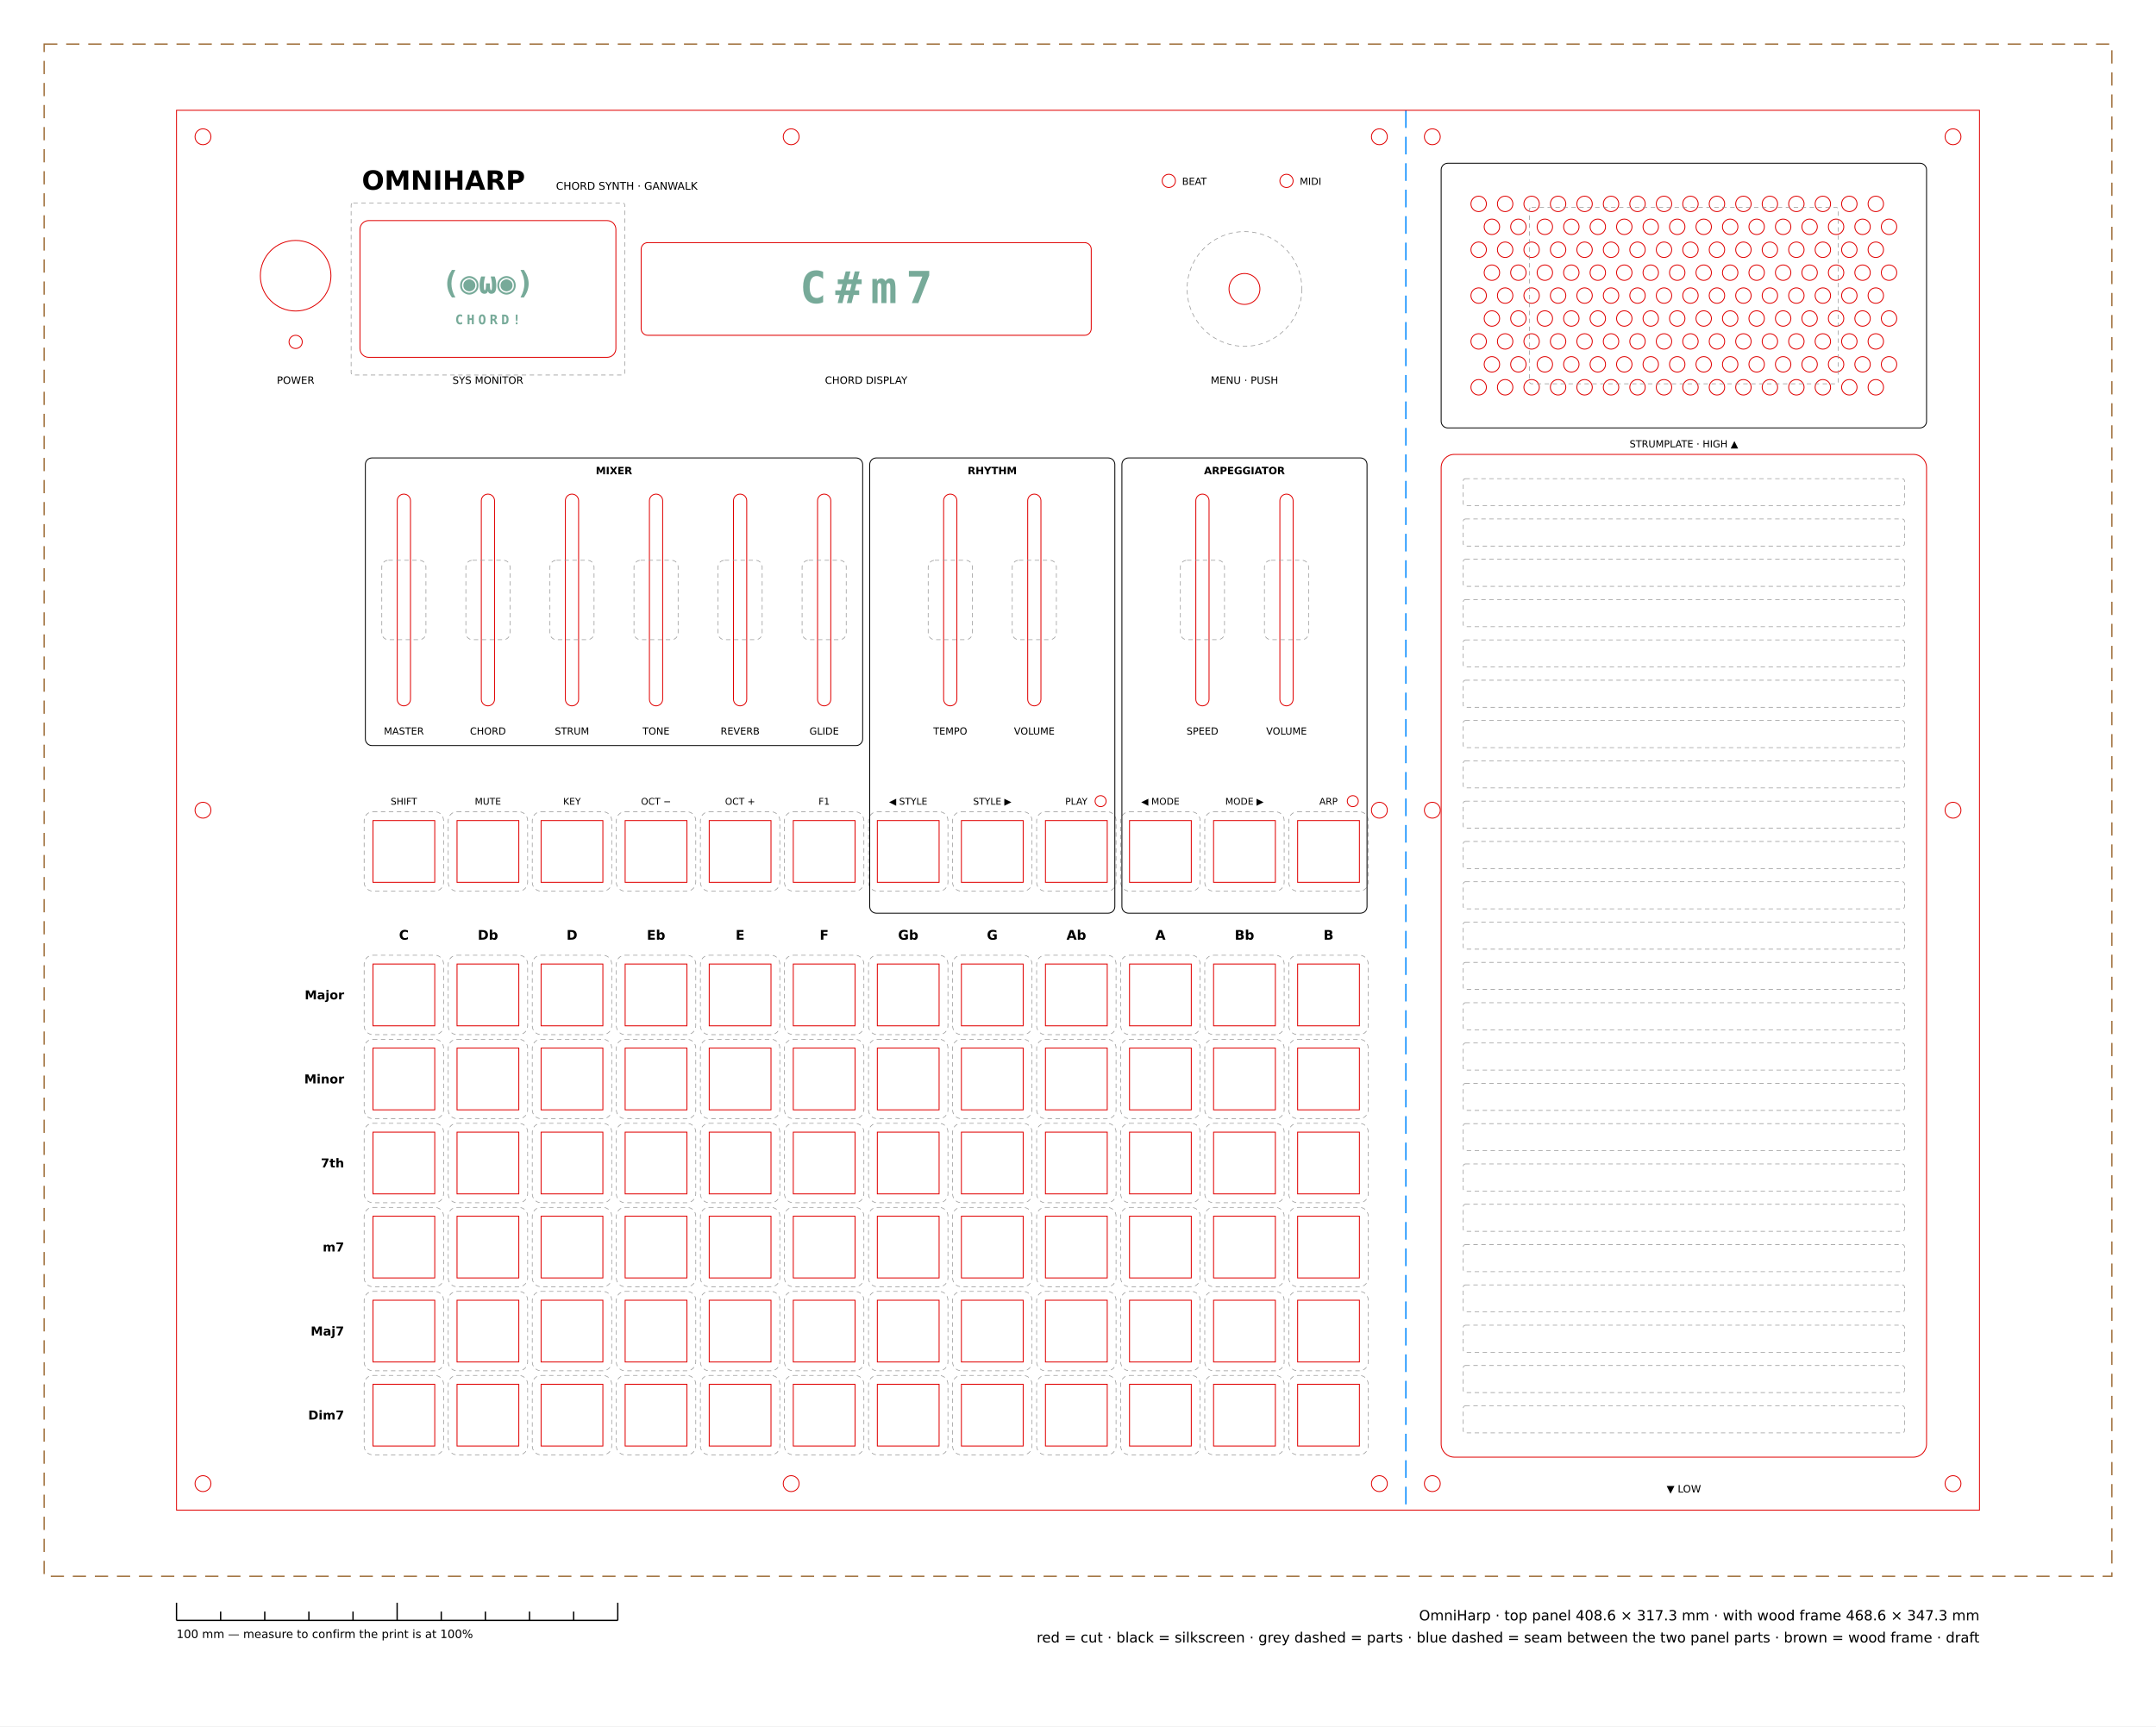
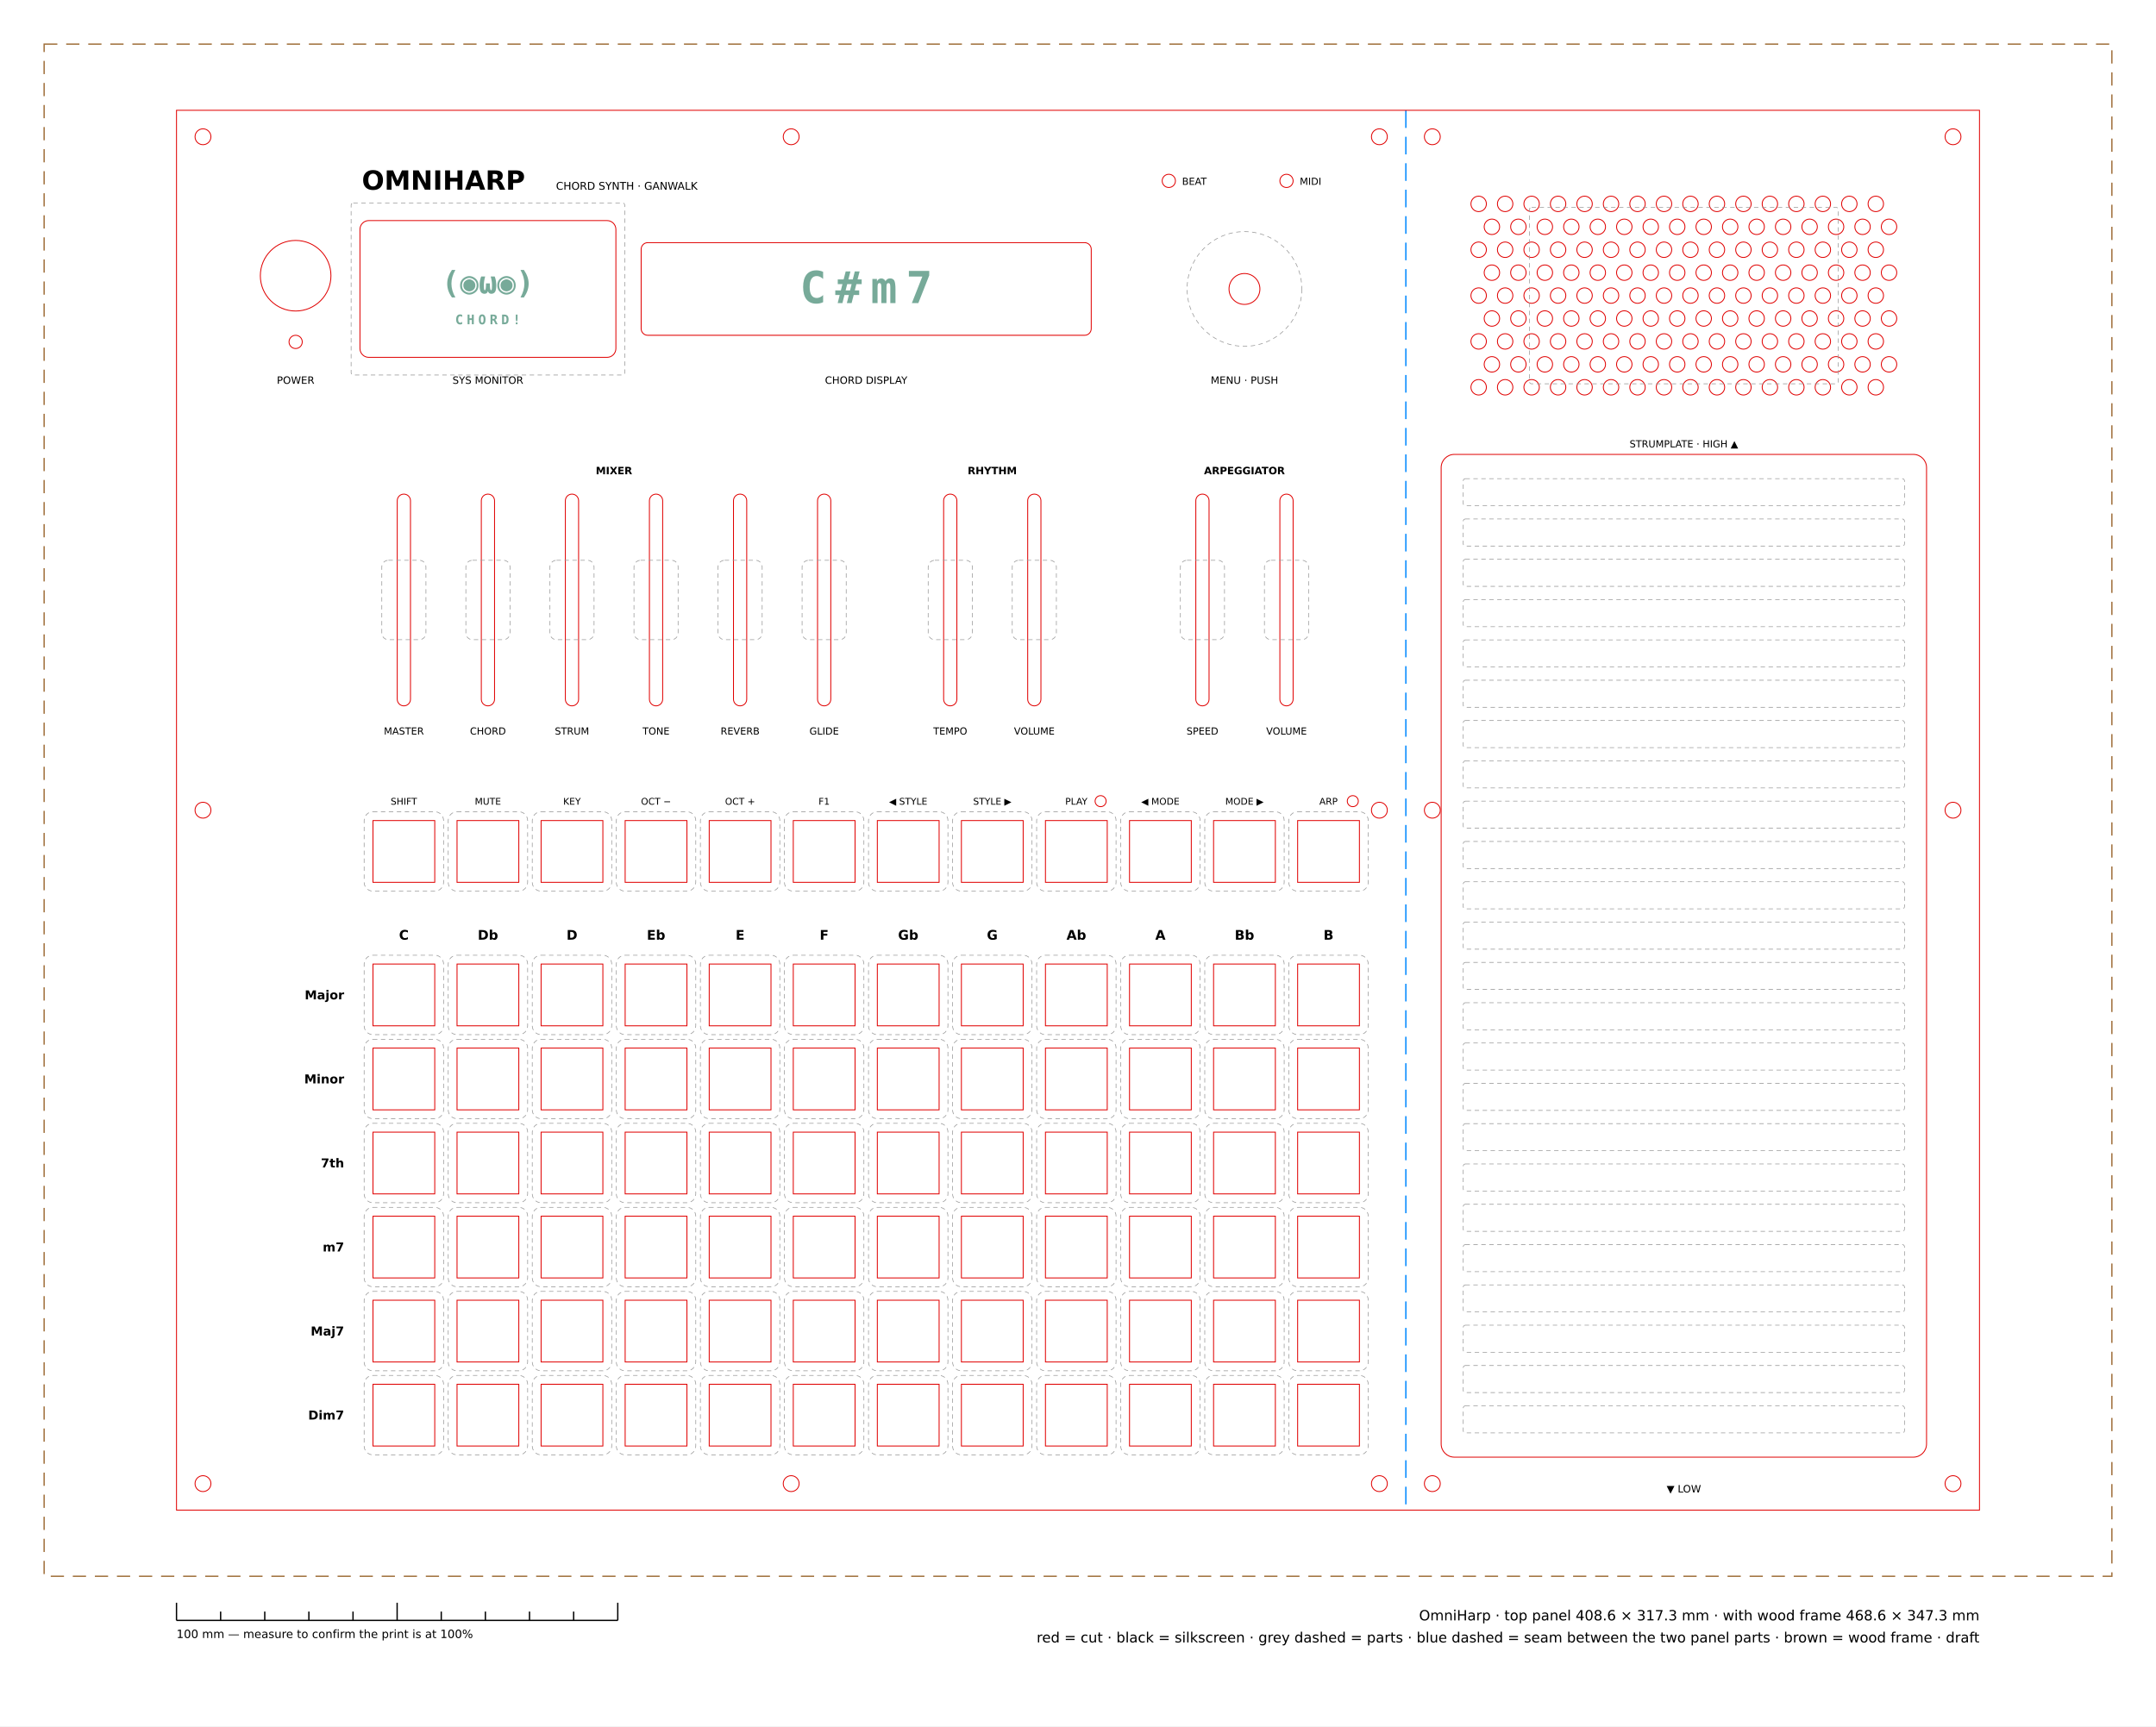
<svg xmlns="http://www.w3.org/2000/svg" width="488.6mm" height="391.3mm" viewBox="0 0 488.6 391.3">
  <style>
  text { font-family: 'DejaVu Sans', Arial, sans-serif; }
  .silk { text-anchor: middle; }
  .robot, .seg { text-anchor: middle; font-family: 'DejaVu Sans Mono', 'Courier New', monospace; font-weight: bold; }
  .robot { font-size: 7px; } .robot.small { font-size: 3px; letter-spacing: .8px; } .seg { font-size: 10px; letter-spacing: 2px; }
  .title { font-size: 3.2px; } .scale { font-size: 2.6px; }
  .scale-line { stroke-width: .3; }
  
    .sheet { fill: #fff; }
    .wood { fill: none; stroke: #a0703c; stroke-width: .3; stroke-dasharray: 3 2; }
    .panel { fill: none; }
    .cut { fill: none; stroke: #e00000; stroke-width: .2; }
    .silk { fill: #000; }
    .g-key, .g-fnkey, .g-knob, .g-strip, .g-part { fill: none; stroke: #999; stroke-width: .15; stroke-dasharray: 1 .8; }
    .g-seam { stroke: #08f; stroke-width: .3; stroke-dasharray: 4 2; }
-     .silkline { fill: none; stroke: #000; stroke-width: .2; }
    .robot, .seg { fill: #7a9; }
    .title, .scale { fill: #000; }
    .scale-line { stroke: #000; }
</style>
  <rect class="sheet" x="0" y="0" width="488.6" height="391.3" />
  <rect class="wood" x="10" y="10" width="468.6" height="347.3" rx="0" />
  <g transform="translate(40 25)">
    <rect class="panel" x="0" y="0" width="408.6" height="317.3" />
    <g class="cut">
      <circle cx="6" cy="6" r="1.8" />
      <circle cx="6" cy="311.3" r="1.8" />
      <circle cx="272.6" cy="6" r="1.8" />
      <circle cx="272.6" cy="311.3" r="1.8" />
      <circle cx="139.3" cy="6" r="1.8" />
      <circle cx="139.3" cy="311.3" r="1.8" />
      <circle cx="6" cy="158.65" r="1.8" />
      <circle cx="272.6" cy="158.65" r="1.8" />
      <circle cx="284.6" cy="6" r="1.8" />
      <circle cx="284.6" cy="311.3" r="1.8" />
      <circle cx="402.6" cy="6" r="1.8" />
      <circle cx="402.6" cy="311.3" r="1.8" />
      <circle cx="284.6" cy="158.65" r="1.8" />
      <circle cx="402.6" cy="158.65" r="1.8" />
      <circle cx="224.88" cy="16" r="1.5" />
      <circle cx="251.55" cy="16" r="1.5" />
      <circle cx="27" cy="37.5" r="8" />
      <circle cx="27" cy="52.5" r="1.5" />
      <rect x="41.575" y="25" width="58" height="31" rx="2" />
      <rect x="105.3" y="30" width="102" height="21" rx="1.5" />
      <circle cx="242.025" cy="40.5" r="3.5" />
      <path d="M50.025,88.5 A1.5,1.5 0 0 1 53.025,88.5 L53.025,133.5 A1.5,1.5 0 0 1 50.025,133.5 Z" />
      <path d="M69.075,88.5 A1.5,1.5 0 0 1 72.075,88.5 L72.075,133.5 A1.5,1.5 0 0 1 69.075,133.5 Z" />
      <path d="M88.125,88.5 A1.5,1.5 0 0 1 91.125,88.5 L91.125,133.5 A1.5,1.5 0 0 1 88.125,133.5 Z" />
      <path d="M107.175,88.5 A1.5,1.5 0 0 1 110.175,88.5 L110.175,133.5 A1.5,1.5 0 0 1 107.175,133.5 Z" />
      <path d="M126.225,88.5 A1.5,1.5 0 0 1 129.225,88.5 L129.225,133.5 A1.5,1.5 0 0 1 126.225,133.5 Z" />
      <path d="M145.275,88.5 A1.5,1.5 0 0 1 148.275,88.5 L148.275,133.5 A1.5,1.5 0 0 1 145.275,133.5 Z" />
      <rect x="44.525" y="161" width="14" height="14" rx="0" />
      <rect x="63.575" y="161" width="14" height="14" rx="0" />
      <rect x="82.625" y="161" width="14" height="14" rx="0" />
      <rect x="101.675" y="161" width="14" height="14" rx="0" />
      <rect x="120.725" y="161" width="14" height="14" rx="0" />
      <rect x="139.775" y="161" width="14" height="14" rx="0" />
      <path d="M173.85,88.5 A1.5,1.5 0 0 1 176.85,88.5 L176.85,133.5 A1.5,1.5 0 0 1 173.85,133.5 Z" />
      <path d="M192.9,88.5 A1.5,1.5 0 0 1 195.9,88.5 L195.9,133.5 A1.5,1.5 0 0 1 192.9,133.5 Z" />
      <rect x="158.825" y="161" width="14" height="14" rx="0" />
      <rect x="177.875" y="161" width="14" height="14" rx="0" />
      <rect x="196.925" y="161" width="14" height="14" rx="0" />
      <path d="M231,88.5 A1.5,1.5 0 0 1 234,88.5 L234,133.5 A1.5,1.5 0 0 1 231,133.5 Z" />
      <path d="M250.05,88.5 A1.5,1.5 0 0 1 253.05,88.5 L253.05,133.5 A1.5,1.5 0 0 1 250.05,133.5 Z" />
      <rect x="215.975" y="161" width="14" height="14" rx="0" />
      <rect x="235.025" y="161" width="14" height="14" rx="0" />
      <rect x="254.075" y="161" width="14" height="14" rx="0" />
      <circle cx="209.425" cy="156.6" r="1.25" />
      <circle cx="266.575" cy="156.6" r="1.25" />
      <rect x="44.525" y="193.525" width="14" height="14" rx="0" />
      <rect x="63.575" y="193.525" width="14" height="14" rx="0" />
      <rect x="82.625" y="193.525" width="14" height="14" rx="0" />
      <rect x="101.675" y="193.525" width="14" height="14" rx="0" />
      <rect x="120.725" y="193.525" width="14" height="14" rx="0" />
      <rect x="139.775" y="193.525" width="14" height="14" rx="0" />
      <rect x="158.825" y="193.525" width="14" height="14" rx="0" />
      <rect x="177.875" y="193.525" width="14" height="14" rx="0" />
      <rect x="196.925" y="193.525" width="14" height="14" rx="0" />
      <rect x="215.975" y="193.525" width="14" height="14" rx="0" />
      <rect x="235.025" y="193.525" width="14" height="14" rx="0" />
      <rect x="254.075" y="193.525" width="14" height="14" rx="0" />
      <rect x="44.525" y="212.575" width="14" height="14" rx="0" />
      <rect x="63.575" y="212.575" width="14" height="14" rx="0" />
      <rect x="82.625" y="212.575" width="14" height="14" rx="0" />
      <rect x="101.675" y="212.575" width="14" height="14" rx="0" />
      <rect x="120.725" y="212.575" width="14" height="14" rx="0" />
      <rect x="139.775" y="212.575" width="14" height="14" rx="0" />
      <rect x="158.825" y="212.575" width="14" height="14" rx="0" />
      <rect x="177.875" y="212.575" width="14" height="14" rx="0" />
      <rect x="196.925" y="212.575" width="14" height="14" rx="0" />
      <rect x="215.975" y="212.575" width="14" height="14" rx="0" />
      <rect x="235.025" y="212.575" width="14" height="14" rx="0" />
      <rect x="254.075" y="212.575" width="14" height="14" rx="0" />
      <rect x="44.525" y="231.625" width="14" height="14" rx="0" />
      <rect x="63.575" y="231.625" width="14" height="14" rx="0" />
      <rect x="82.625" y="231.625" width="14" height="14" rx="0" />
      <rect x="101.675" y="231.625" width="14" height="14" rx="0" />
      <rect x="120.725" y="231.625" width="14" height="14" rx="0" />
      <rect x="139.775" y="231.625" width="14" height="14" rx="0" />
      <rect x="158.825" y="231.625" width="14" height="14" rx="0" />
      <rect x="177.875" y="231.625" width="14" height="14" rx="0" />
      <rect x="196.925" y="231.625" width="14" height="14" rx="0" />
      <rect x="215.975" y="231.625" width="14" height="14" rx="0" />
      <rect x="235.025" y="231.625" width="14" height="14" rx="0" />
      <rect x="254.075" y="231.625" width="14" height="14" rx="0" />
      <rect x="44.525" y="250.675" width="14" height="14" rx="0" />
      <rect x="63.575" y="250.675" width="14" height="14" rx="0" />
      <rect x="82.625" y="250.675" width="14" height="14" rx="0" />
      <rect x="101.675" y="250.675" width="14" height="14" rx="0" />
      <rect x="120.725" y="250.675" width="14" height="14" rx="0" />
      <rect x="139.775" y="250.675" width="14" height="14" rx="0" />
      <rect x="158.825" y="250.675" width="14" height="14" rx="0" />
      <rect x="177.875" y="250.675" width="14" height="14" rx="0" />
      <rect x="196.925" y="250.675" width="14" height="14" rx="0" />
      <rect x="215.975" y="250.675" width="14" height="14" rx="0" />
      <rect x="235.025" y="250.675" width="14" height="14" rx="0" />
      <rect x="254.075" y="250.675" width="14" height="14" rx="0" />
      <rect x="44.525" y="269.725" width="14" height="14" rx="0" />
      <rect x="63.575" y="269.725" width="14" height="14" rx="0" />
      <rect x="82.625" y="269.725" width="14" height="14" rx="0" />
      <rect x="101.675" y="269.725" width="14" height="14" rx="0" />
      <rect x="120.725" y="269.725" width="14" height="14" rx="0" />
      <rect x="139.775" y="269.725" width="14" height="14" rx="0" />
      <rect x="158.825" y="269.725" width="14" height="14" rx="0" />
      <rect x="177.875" y="269.725" width="14" height="14" rx="0" />
      <rect x="196.925" y="269.725" width="14" height="14" rx="0" />
      <rect x="215.975" y="269.725" width="14" height="14" rx="0" />
      <rect x="235.025" y="269.725" width="14" height="14" rx="0" />
      <rect x="254.075" y="269.725" width="14" height="14" rx="0" />
      <rect x="44.525" y="288.775" width="14" height="14" rx="0" />
      <rect x="63.575" y="288.775" width="14" height="14" rx="0" />
      <rect x="82.625" y="288.775" width="14" height="14" rx="0" />
      <rect x="101.675" y="288.775" width="14" height="14" rx="0" />
      <rect x="120.725" y="288.775" width="14" height="14" rx="0" />
      <rect x="139.775" y="288.775" width="14" height="14" rx="0" />
      <rect x="158.825" y="288.775" width="14" height="14" rx="0" />
      <rect x="177.875" y="288.775" width="14" height="14" rx="0" />
      <rect x="196.925" y="288.775" width="14" height="14" rx="0" />
      <rect x="215.975" y="288.775" width="14" height="14" rx="0" />
      <rect x="235.025" y="288.775" width="14" height="14" rx="0" />
      <rect x="254.075" y="288.775" width="14" height="14" rx="0" />
      <circle cx="295.1" cy="21.215" r="1.75" />
      <circle cx="301.1" cy="21.215" r="1.75" />
      <circle cx="307.1" cy="21.215" r="1.75" />
      <circle cx="313.1" cy="21.215" r="1.75" />
      <circle cx="319.1" cy="21.215" r="1.75" />
      <circle cx="325.1" cy="21.215" r="1.75" />
      <circle cx="331.1" cy="21.215" r="1.75" />
      <circle cx="337.1" cy="21.215" r="1.75" />
      <circle cx="343.1" cy="21.215" r="1.75" />
      <circle cx="349.1" cy="21.215" r="1.75" />
      <circle cx="355.1" cy="21.215" r="1.75" />
      <circle cx="361.1" cy="21.215" r="1.75" />
      <circle cx="367.1" cy="21.215" r="1.75" />
      <circle cx="373.1" cy="21.215" r="1.75" />
      <circle cx="379.1" cy="21.215" r="1.75" />
      <circle cx="385.1" cy="21.215" r="1.75" />
      <circle cx="298.1" cy="26.412" r="1.75" />
      <circle cx="304.1" cy="26.412" r="1.75" />
      <circle cx="310.1" cy="26.412" r="1.75" />
      <circle cx="316.1" cy="26.412" r="1.75" />
      <circle cx="322.1" cy="26.412" r="1.75" />
      <circle cx="328.1" cy="26.412" r="1.75" />
      <circle cx="334.1" cy="26.412" r="1.75" />
      <circle cx="340.1" cy="26.412" r="1.75" />
      <circle cx="346.1" cy="26.412" r="1.75" />
      <circle cx="352.1" cy="26.412" r="1.75" />
      <circle cx="358.1" cy="26.412" r="1.75" />
      <circle cx="364.1" cy="26.412" r="1.75" />
      <circle cx="370.1" cy="26.412" r="1.75" />
      <circle cx="376.1" cy="26.412" r="1.75" />
      <circle cx="382.1" cy="26.412" r="1.75" />
      <circle cx="388.1" cy="26.412" r="1.75" />
      <circle cx="295.1" cy="31.608" r="1.75" />
      <circle cx="301.1" cy="31.608" r="1.75" />
      <circle cx="307.1" cy="31.608" r="1.75" />
      <circle cx="313.1" cy="31.608" r="1.75" />
      <circle cx="319.1" cy="31.608" r="1.75" />
      <circle cx="325.1" cy="31.608" r="1.75" />
      <circle cx="331.1" cy="31.608" r="1.75" />
      <circle cx="337.1" cy="31.608" r="1.75" />
      <circle cx="343.1" cy="31.608" r="1.75" />
      <circle cx="349.1" cy="31.608" r="1.75" />
      <circle cx="355.1" cy="31.608" r="1.75" />
      <circle cx="361.1" cy="31.608" r="1.75" />
      <circle cx="367.1" cy="31.608" r="1.75" />
      <circle cx="373.1" cy="31.608" r="1.75" />
      <circle cx="379.1" cy="31.608" r="1.75" />
      <circle cx="385.1" cy="31.608" r="1.75" />
      <circle cx="298.1" cy="36.804" r="1.75" />
      <circle cx="304.1" cy="36.804" r="1.75" />
      <circle cx="310.1" cy="36.804" r="1.75" />
      <circle cx="316.1" cy="36.804" r="1.75" />
      <circle cx="322.1" cy="36.804" r="1.75" />
      <circle cx="328.1" cy="36.804" r="1.75" />
      <circle cx="334.1" cy="36.804" r="1.75" />
      <circle cx="340.1" cy="36.804" r="1.75" />
      <circle cx="346.1" cy="36.804" r="1.75" />
      <circle cx="352.1" cy="36.804" r="1.75" />
      <circle cx="358.1" cy="36.804" r="1.75" />
      <circle cx="364.1" cy="36.804" r="1.75" />
      <circle cx="370.1" cy="36.804" r="1.75" />
      <circle cx="376.1" cy="36.804" r="1.75" />
      <circle cx="382.1" cy="36.804" r="1.75" />
      <circle cx="388.1" cy="36.804" r="1.75" />
      <circle cx="295.1" cy="42" r="1.75" />
      <circle cx="301.1" cy="42" r="1.75" />
      <circle cx="307.1" cy="42" r="1.75" />
      <circle cx="313.1" cy="42" r="1.75" />
      <circle cx="319.1" cy="42" r="1.75" />
      <circle cx="325.1" cy="42" r="1.75" />
      <circle cx="331.1" cy="42" r="1.75" />
      <circle cx="337.1" cy="42" r="1.75" />
      <circle cx="343.1" cy="42" r="1.75" />
      <circle cx="349.1" cy="42" r="1.75" />
      <circle cx="355.1" cy="42" r="1.75" />
      <circle cx="361.1" cy="42" r="1.75" />
      <circle cx="367.1" cy="42" r="1.75" />
      <circle cx="373.1" cy="42" r="1.75" />
      <circle cx="379.1" cy="42" r="1.75" />
      <circle cx="385.1" cy="42" r="1.75" />
      <circle cx="298.1" cy="47.196" r="1.75" />
      <circle cx="304.1" cy="47.196" r="1.75" />
      <circle cx="310.1" cy="47.196" r="1.75" />
      <circle cx="316.1" cy="47.196" r="1.75" />
      <circle cx="322.1" cy="47.196" r="1.75" />
      <circle cx="328.1" cy="47.196" r="1.75" />
      <circle cx="334.1" cy="47.196" r="1.75" />
      <circle cx="340.1" cy="47.196" r="1.75" />
      <circle cx="346.1" cy="47.196" r="1.75" />
      <circle cx="352.1" cy="47.196" r="1.75" />
      <circle cx="358.1" cy="47.196" r="1.75" />
      <circle cx="364.1" cy="47.196" r="1.75" />
      <circle cx="370.1" cy="47.196" r="1.75" />
      <circle cx="376.1" cy="47.196" r="1.75" />
      <circle cx="382.1" cy="47.196" r="1.75" />
      <circle cx="388.1" cy="47.196" r="1.75" />
      <circle cx="295.1" cy="52.392" r="1.75" />
      <circle cx="301.1" cy="52.392" r="1.75" />
      <circle cx="307.1" cy="52.392" r="1.75" />
      <circle cx="313.1" cy="52.392" r="1.75" />
      <circle cx="319.1" cy="52.392" r="1.75" />
      <circle cx="325.1" cy="52.392" r="1.75" />
      <circle cx="331.1" cy="52.392" r="1.75" />
      <circle cx="337.1" cy="52.392" r="1.75" />
      <circle cx="343.1" cy="52.392" r="1.75" />
      <circle cx="349.1" cy="52.392" r="1.75" />
      <circle cx="355.1" cy="52.392" r="1.75" />
      <circle cx="361.1" cy="52.392" r="1.75" />
      <circle cx="367.1" cy="52.392" r="1.75" />
      <circle cx="373.1" cy="52.392" r="1.75" />
      <circle cx="379.1" cy="52.392" r="1.75" />
      <circle cx="385.1" cy="52.392" r="1.75" />
      <circle cx="298.1" cy="57.588" r="1.75" />
      <circle cx="304.1" cy="57.588" r="1.75" />
      <circle cx="310.1" cy="57.588" r="1.75" />
      <circle cx="316.1" cy="57.588" r="1.75" />
      <circle cx="322.1" cy="57.588" r="1.75" />
      <circle cx="328.1" cy="57.588" r="1.75" />
      <circle cx="334.1" cy="57.588" r="1.75" />
      <circle cx="340.1" cy="57.588" r="1.75" />
      <circle cx="346.1" cy="57.588" r="1.75" />
      <circle cx="352.1" cy="57.588" r="1.75" />
      <circle cx="358.1" cy="57.588" r="1.75" />
      <circle cx="364.1" cy="57.588" r="1.75" />
      <circle cx="370.1" cy="57.588" r="1.75" />
      <circle cx="376.1" cy="57.588" r="1.75" />
      <circle cx="382.1" cy="57.588" r="1.75" />
      <circle cx="388.1" cy="57.588" r="1.75" />
      <circle cx="295.1" cy="62.785" r="1.75" />
      <circle cx="301.1" cy="62.785" r="1.75" />
      <circle cx="307.1" cy="62.785" r="1.75" />
      <circle cx="313.1" cy="62.785" r="1.75" />
      <circle cx="319.1" cy="62.785" r="1.75" />
      <circle cx="325.1" cy="62.785" r="1.75" />
      <circle cx="331.1" cy="62.785" r="1.75" />
      <circle cx="337.1" cy="62.785" r="1.75" />
      <circle cx="343.1" cy="62.785" r="1.75" />
      <circle cx="349.1" cy="62.785" r="1.75" />
      <circle cx="355.1" cy="62.785" r="1.75" />
      <circle cx="361.1" cy="62.785" r="1.75" />
      <circle cx="367.1" cy="62.785" r="1.75" />
      <circle cx="373.1" cy="62.785" r="1.75" />
      <circle cx="379.1" cy="62.785" r="1.75" />
      <circle cx="385.1" cy="62.785" r="1.75" />
      <rect x="286.6" y="78" width="110" height="227.3" rx="3" />
    </g>
    <g class="guides">
      <line class="g-seam" x1="278.6" y1="0" x2="278.6" y2="317.3" />
      <rect class="g-part" x="39.575" y="21" width="62" height="39" rx="0.5" />
      <text class="robot" x="70.575" y="41.5">(◉ω◉)</text>
      <text class="robot small" x="70.575" y="48.5">CHORD!</text>
      <text class="seg" x="156.3" y="43.7">C#m7</text>
      <circle class="g-knob" cx="242.025" cy="40.5" r="13" />
      <rect class="g-knob" x="46.525" y="102" width="10" height="18" rx="1.5" />
      <rect class="g-knob" x="65.575" y="102" width="10" height="18" rx="1.5" />
      <rect class="g-knob" x="84.625" y="102" width="10" height="18" rx="1.5" />
      <rect class="g-knob" x="103.675" y="102" width="10" height="18" rx="1.5" />
      <rect class="g-knob" x="122.725" y="102" width="10" height="18" rx="1.5" />
      <rect class="g-knob" x="141.775" y="102" width="10" height="18" rx="1.5" />
      <rect class="g-fnkey" x="42.525" y="159" width="18" height="18" rx="2" />
      <rect class="g-fnkey" x="61.575" y="159" width="18" height="18" rx="2" />
      <rect class="g-fnkey" x="80.625" y="159" width="18" height="18" rx="2" />
      <rect class="g-fnkey" x="99.675" y="159" width="18" height="18" rx="2" />
      <rect class="g-fnkey" x="118.725" y="159" width="18" height="18" rx="2" />
      <rect class="g-fnkey" x="137.775" y="159" width="18" height="18" rx="2" />
      <rect class="g-knob" x="170.35" y="102" width="10" height="18" rx="1.5" />
      <rect class="g-knob" x="189.4" y="102" width="10" height="18" rx="1.5" />
      <rect class="g-fnkey" x="156.825" y="159" width="18" height="18" rx="2" />
      <rect class="g-fnkey" x="175.875" y="159" width="18" height="18" rx="2" />
      <rect class="g-fnkey" x="194.925" y="159" width="18" height="18" rx="2" />
      <rect class="g-knob" x="227.5" y="102" width="10" height="18" rx="1.5" />
      <rect class="g-knob" x="246.55" y="102" width="10" height="18" rx="1.5" />
      <rect class="g-fnkey" x="213.975" y="159" width="18" height="18" rx="2" />
      <rect class="g-fnkey" x="233.025" y="159" width="18" height="18" rx="2" />
      <rect class="g-fnkey" x="252.075" y="159" width="18" height="18" rx="2" />
      <rect class="g-key" x="42.525" y="191.525" width="18" height="18" rx="2" />
      <rect class="g-key" x="61.575" y="191.525" width="18" height="18" rx="2" />
      <rect class="g-key" x="80.625" y="191.525" width="18" height="18" rx="2" />
      <rect class="g-key" x="99.675" y="191.525" width="18" height="18" rx="2" />
      <rect class="g-key" x="118.725" y="191.525" width="18" height="18" rx="2" />
      <rect class="g-key" x="137.775" y="191.525" width="18" height="18" rx="2" />
      <rect class="g-key" x="156.825" y="191.525" width="18" height="18" rx="2" />
      <rect class="g-key" x="175.875" y="191.525" width="18" height="18" rx="2" />
      <rect class="g-key" x="194.925" y="191.525" width="18" height="18" rx="2" />
      <rect class="g-key" x="213.975" y="191.525" width="18" height="18" rx="2" />
      <rect class="g-key" x="233.025" y="191.525" width="18" height="18" rx="2" />
      <rect class="g-key" x="252.075" y="191.525" width="18" height="18" rx="2" />
      <rect class="g-key" x="42.525" y="210.575" width="18" height="18" rx="2" />
      <rect class="g-key" x="61.575" y="210.575" width="18" height="18" rx="2" />
      <rect class="g-key" x="80.625" y="210.575" width="18" height="18" rx="2" />
      <rect class="g-key" x="99.675" y="210.575" width="18" height="18" rx="2" />
      <rect class="g-key" x="118.725" y="210.575" width="18" height="18" rx="2" />
      <rect class="g-key" x="137.775" y="210.575" width="18" height="18" rx="2" />
      <rect class="g-key" x="156.825" y="210.575" width="18" height="18" rx="2" />
      <rect class="g-key" x="175.875" y="210.575" width="18" height="18" rx="2" />
      <rect class="g-key" x="194.925" y="210.575" width="18" height="18" rx="2" />
      <rect class="g-key" x="213.975" y="210.575" width="18" height="18" rx="2" />
      <rect class="g-key" x="233.025" y="210.575" width="18" height="18" rx="2" />
      <rect class="g-key" x="252.075" y="210.575" width="18" height="18" rx="2" />
      <rect class="g-key" x="42.525" y="229.625" width="18" height="18" rx="2" />
      <rect class="g-key" x="61.575" y="229.625" width="18" height="18" rx="2" />
      <rect class="g-key" x="80.625" y="229.625" width="18" height="18" rx="2" />
      <rect class="g-key" x="99.675" y="229.625" width="18" height="18" rx="2" />
      <rect class="g-key" x="118.725" y="229.625" width="18" height="18" rx="2" />
      <rect class="g-key" x="137.775" y="229.625" width="18" height="18" rx="2" />
      <rect class="g-key" x="156.825" y="229.625" width="18" height="18" rx="2" />
      <rect class="g-key" x="175.875" y="229.625" width="18" height="18" rx="2" />
      <rect class="g-key" x="194.925" y="229.625" width="18" height="18" rx="2" />
      <rect class="g-key" x="213.975" y="229.625" width="18" height="18" rx="2" />
      <rect class="g-key" x="233.025" y="229.625" width="18" height="18" rx="2" />
      <rect class="g-key" x="252.075" y="229.625" width="18" height="18" rx="2" />
      <rect class="g-key" x="42.525" y="248.675" width="18" height="18" rx="2" />
      <rect class="g-key" x="61.575" y="248.675" width="18" height="18" rx="2" />
      <rect class="g-key" x="80.625" y="248.675" width="18" height="18" rx="2" />
      <rect class="g-key" x="99.675" y="248.675" width="18" height="18" rx="2" />
      <rect class="g-key" x="118.725" y="248.675" width="18" height="18" rx="2" />
      <rect class="g-key" x="137.775" y="248.675" width="18" height="18" rx="2" />
      <rect class="g-key" x="156.825" y="248.675" width="18" height="18" rx="2" />
      <rect class="g-key" x="175.875" y="248.675" width="18" height="18" rx="2" />
      <rect class="g-key" x="194.925" y="248.675" width="18" height="18" rx="2" />
      <rect class="g-key" x="213.975" y="248.675" width="18" height="18" rx="2" />
      <rect class="g-key" x="233.025" y="248.675" width="18" height="18" rx="2" />
      <rect class="g-key" x="252.075" y="248.675" width="18" height="18" rx="2" />
      <rect class="g-key" x="42.525" y="267.725" width="18" height="18" rx="2" />
      <rect class="g-key" x="61.575" y="267.725" width="18" height="18" rx="2" />
      <rect class="g-key" x="80.625" y="267.725" width="18" height="18" rx="2" />
      <rect class="g-key" x="99.675" y="267.725" width="18" height="18" rx="2" />
      <rect class="g-key" x="118.725" y="267.725" width="18" height="18" rx="2" />
      <rect class="g-key" x="137.775" y="267.725" width="18" height="18" rx="2" />
      <rect class="g-key" x="156.825" y="267.725" width="18" height="18" rx="2" />
      <rect class="g-key" x="175.875" y="267.725" width="18" height="18" rx="2" />
      <rect class="g-key" x="194.925" y="267.725" width="18" height="18" rx="2" />
      <rect class="g-key" x="213.975" y="267.725" width="18" height="18" rx="2" />
      <rect class="g-key" x="233.025" y="267.725" width="18" height="18" rx="2" />
      <rect class="g-key" x="252.075" y="267.725" width="18" height="18" rx="2" />
      <rect class="g-key" x="42.525" y="286.775" width="18" height="18" rx="2" />
      <rect class="g-key" x="61.575" y="286.775" width="18" height="18" rx="2" />
      <rect class="g-key" x="80.625" y="286.775" width="18" height="18" rx="2" />
      <rect class="g-key" x="99.675" y="286.775" width="18" height="18" rx="2" />
      <rect class="g-key" x="118.725" y="286.775" width="18" height="18" rx="2" />
      <rect class="g-key" x="137.775" y="286.775" width="18" height="18" rx="2" />
      <rect class="g-key" x="156.825" y="286.775" width="18" height="18" rx="2" />
      <rect class="g-key" x="175.875" y="286.775" width="18" height="18" rx="2" />
      <rect class="g-key" x="194.925" y="286.775" width="18" height="18" rx="2" />
      <rect class="g-key" x="213.975" y="286.775" width="18" height="18" rx="2" />
      <rect class="g-key" x="233.025" y="286.775" width="18" height="18" rx="2" />
      <rect class="g-key" x="252.075" y="286.775" width="18" height="18" rx="2" />
      <rect class="g-part" x="306.6" y="22" width="70" height="40" rx="0.5" />
      <rect class="g-strip" x="291.6" y="83.5" width="100" height="6.138" rx="0.5" />
      <rect class="g-strip" x="291.6" y="92.638" width="100" height="6.138" rx="0.5" />
      <rect class="g-strip" x="291.6" y="101.775" width="100" height="6.138" rx="0.5" />
      <rect class="g-strip" x="291.6" y="110.913" width="100" height="6.138" rx="0.5" />
      <rect class="g-strip" x="291.6" y="120.05" width="100" height="6.138" rx="0.5" />
      <rect class="g-strip" x="291.6" y="129.188" width="100" height="6.138" rx="0.5" />
      <rect class="g-strip" x="291.6" y="138.325" width="100" height="6.138" rx="0.5" />
      <rect class="g-strip" x="291.6" y="147.463" width="100" height="6.138" rx="0.5" />
      <rect class="g-strip" x="291.6" y="156.6" width="100" height="6.138" rx="0.5" />
      <rect class="g-strip" x="291.6" y="165.738" width="100" height="6.138" rx="0.5" />
      <rect class="g-strip" x="291.6" y="174.875" width="100" height="6.138" rx="0.5" />
      <rect class="g-strip" x="291.6" y="184.013" width="100" height="6.138" rx="0.5" />
      <rect class="g-strip" x="291.6" y="193.15" width="100" height="6.138" rx="0.5" />
      <rect class="g-strip" x="291.6" y="202.288" width="100" height="6.138" rx="0.5" />
      <rect class="g-strip" x="291.6" y="211.425" width="100" height="6.138" rx="0.5" />
      <rect class="g-strip" x="291.6" y="220.563" width="100" height="6.138" rx="0.5" />
      <rect class="g-strip" x="291.6" y="229.7" width="100" height="6.138" rx="0.5" />
      <rect class="g-strip" x="291.6" y="238.838" width="100" height="6.138" rx="0.5" />
      <rect class="g-strip" x="291.6" y="247.975" width="100" height="6.138" rx="0.5" />
      <rect class="g-strip" x="291.6" y="257.113" width="100" height="6.138" rx="0.5" />
      <rect class="g-strip" x="291.6" y="266.25" width="100" height="6.138" rx="0.5" />
      <rect class="g-strip" x="291.6" y="275.387" width="100" height="6.138" rx="0.5" />
      <rect class="g-strip" x="291.6" y="284.525" width="100" height="6.138" rx="0.5" />
      <rect class="g-strip" x="291.6" y="293.663" width="100" height="6.138" rx="0.5" />
    </g>
    <rect class="cut" x="0" y="0" width="408.6" height="317.3" style="fill:none" />
    <g>
-       <rect class="silkline" x="42.8" y="78.8" width="112.7" height="65.2" rx="1.5" />
-       <rect class="silkline" x="157.1" y="78.8" width="55.55" height="103.2" rx="1.5" />
-       <rect class="silkline" x="214.25" y="78.8" width="55.55" height="103.2" rx="1.5" />
-       <rect class="silkline" x="286.6" y="12" width="110" height="60" rx="1.5" />
-     </g>
-     <g>
      <text class="silk" x="42" y="18" style="font-size:6px;text-anchor:start;font-weight:bold">OMNIHARP</text>
      <text class="silk" x="86" y="18" style="font-size:2.4px;text-anchor:start;font-weight:normal">CHORD SYNTH · GANWALK</text>
      <text class="silk" x="227.88" y="16.9" style="font-size:2.2px;text-anchor:start;font-weight:normal">BEAT</text>
      <text class="silk" x="254.55" y="16.9" style="font-size:2.2px;text-anchor:start;font-weight:normal">MIDI</text>
      <text class="silk" x="27" y="62" style="font-size:2.3px;text-anchor:middle;font-weight:normal">POWER</text>
      <text class="silk" x="70.575" y="62" style="font-size:2.3px;text-anchor:middle;font-weight:normal">SYS MONITOR</text>
      <text class="silk" x="156.3" y="62" style="font-size:2.3px;text-anchor:middle;font-weight:normal">CHORD DISPLAY</text>
      <text class="silk" x="242.025" y="62" style="font-size:2.3px;text-anchor:middle;font-weight:normal">MENU · PUSH</text>
      <text class="silk" x="99.15" y="82.5" style="font-size:2.3px;text-anchor:middle;font-weight:bold">MIXER</text>
      <text class="silk" x="51.525" y="141.5" style="font-size:2.2px;text-anchor:middle;font-weight:normal">MASTER</text>
      <text class="silk" x="70.575" y="141.5" style="font-size:2.2px;text-anchor:middle;font-weight:normal">CHORD</text>
      <text class="silk" x="89.625" y="141.5" style="font-size:2.2px;text-anchor:middle;font-weight:normal">STRUM</text>
      <text class="silk" x="108.675" y="141.5" style="font-size:2.2px;text-anchor:middle;font-weight:normal">TONE</text>
      <text class="silk" x="127.725" y="141.5" style="font-size:2.2px;text-anchor:middle;font-weight:normal">REVERB</text>
      <text class="silk" x="146.775" y="141.5" style="font-size:2.2px;text-anchor:middle;font-weight:normal">GLIDE</text>
      <text class="silk" x="51.525" y="157.4" style="font-size:2.1px;text-anchor:middle;font-weight:normal">SHIFT</text>
      <text class="silk" x="70.575" y="157.4" style="font-size:2.1px;text-anchor:middle;font-weight:normal">MUTE</text>
      <text class="silk" x="89.625" y="157.4" style="font-size:2.1px;text-anchor:middle;font-weight:normal">KEY</text>
      <text class="silk" x="108.675" y="157.4" style="font-size:2.1px;text-anchor:middle;font-weight:normal">OCT −</text>
      <text class="silk" x="127.725" y="157.4" style="font-size:2.1px;text-anchor:middle;font-weight:normal">OCT +</text>
      <text class="silk" x="146.775" y="157.4" style="font-size:2.1px;text-anchor:middle;font-weight:normal">F1</text>
      <text class="silk" x="184.875" y="82.5" style="font-size:2.3px;text-anchor:middle;font-weight:bold">RHYTHM</text>
      <text class="silk" x="175.35" y="141.5" style="font-size:2.2px;text-anchor:middle;font-weight:normal">TEMPO</text>
      <text class="silk" x="194.4" y="141.5" style="font-size:2.2px;text-anchor:middle;font-weight:normal">VOLUME</text>
      <text class="silk" x="165.825" y="157.4" style="font-size:2.1px;text-anchor:middle;font-weight:normal">◀ STYLE</text>
      <text class="silk" x="184.875" y="157.4" style="font-size:2.1px;text-anchor:middle;font-weight:normal">STYLE ▶</text>
      <text class="silk" x="203.925" y="157.4" style="font-size:2.1px;text-anchor:middle;font-weight:normal">PLAY</text>
      <text class="silk" x="242.025" y="82.5" style="font-size:2.3px;text-anchor:middle;font-weight:bold">ARPEGGIATOR</text>
      <text class="silk" x="232.5" y="141.5" style="font-size:2.2px;text-anchor:middle;font-weight:normal">SPEED</text>
      <text class="silk" x="251.55" y="141.5" style="font-size:2.2px;text-anchor:middle;font-weight:normal">VOLUME</text>
      <text class="silk" x="222.975" y="157.4" style="font-size:2.1px;text-anchor:middle;font-weight:normal">◀ MODE</text>
      <text class="silk" x="242.025" y="157.4" style="font-size:2.1px;text-anchor:middle;font-weight:normal">MODE ▶</text>
      <text class="silk" x="261.075" y="157.4" style="font-size:2.1px;text-anchor:middle;font-weight:normal">ARP</text>
      <text class="silk" x="51.525" y="188" style="font-size:3px;text-anchor:middle;font-weight:bold">C</text>
      <text class="silk" x="70.575" y="188" style="font-size:3px;text-anchor:middle;font-weight:bold">Db</text>
      <text class="silk" x="89.625" y="188" style="font-size:3px;text-anchor:middle;font-weight:bold">D</text>
      <text class="silk" x="108.675" y="188" style="font-size:3px;text-anchor:middle;font-weight:bold">Eb</text>
      <text class="silk" x="127.725" y="188" style="font-size:3px;text-anchor:middle;font-weight:bold">E</text>
      <text class="silk" x="146.775" y="188" style="font-size:3px;text-anchor:middle;font-weight:bold">F</text>
      <text class="silk" x="165.825" y="188" style="font-size:3px;text-anchor:middle;font-weight:bold">Gb</text>
      <text class="silk" x="184.875" y="188" style="font-size:3px;text-anchor:middle;font-weight:bold">G</text>
      <text class="silk" x="203.925" y="188" style="font-size:3px;text-anchor:middle;font-weight:bold">Ab</text>
      <text class="silk" x="222.975" y="188" style="font-size:3px;text-anchor:middle;font-weight:bold">A</text>
      <text class="silk" x="242.025" y="188" style="font-size:3px;text-anchor:middle;font-weight:bold">Bb</text>
      <text class="silk" x="261.075" y="188" style="font-size:3px;text-anchor:middle;font-weight:bold">B</text>
      <text class="silk" x="38" y="201.525" style="font-size:2.8px;text-anchor:end;font-weight:bold">Major</text>
      <text class="silk" x="38" y="220.575" style="font-size:2.8px;text-anchor:end;font-weight:bold">Minor</text>
      <text class="silk" x="38" y="239.625" style="font-size:2.8px;text-anchor:end;font-weight:bold">7th</text>
      <text class="silk" x="38" y="258.675" style="font-size:2.8px;text-anchor:end;font-weight:bold">m7</text>
      <text class="silk" x="38" y="277.725" style="font-size:2.8px;text-anchor:end;font-weight:bold">Maj7</text>
      <text class="silk" x="38" y="296.775" style="font-size:2.8px;text-anchor:end;font-weight:bold">Dim7</text>
      <text class="silk" x="341.6" y="76.4" style="font-size:2.2px;text-anchor:middle;font-weight:normal">STRUMPLATE · HIGH ▲</text>
      <text class="silk" x="341.6" y="313.3" style="font-size:2.3px;text-anchor:middle;font-weight:normal">▼ LOW</text>
    </g>
  </g>
  <line class="scale-line" x1="40" y1="367.3" x2="140" y2="367.3" />
  <line class="scale-line" x1="40" y1="367.3" x2="40" y2="363.3" />
  <line class="scale-line" x1="50" y1="367.3" x2="50" y2="365.3" />
  <line class="scale-line" x1="60" y1="367.3" x2="60" y2="365.3" />
  <line class="scale-line" x1="70" y1="367.3" x2="70" y2="365.3" />
  <line class="scale-line" x1="80" y1="367.3" x2="80" y2="365.3" />
  <line class="scale-line" x1="90" y1="367.3" x2="90" y2="363.3" />
  <line class="scale-line" x1="100" y1="367.3" x2="100" y2="365.3" />
  <line class="scale-line" x1="110" y1="367.3" x2="110" y2="365.3" />
  <line class="scale-line" x1="120" y1="367.3" x2="120" y2="365.3" />
  <line class="scale-line" x1="130" y1="367.3" x2="130" y2="365.3" />
  <line class="scale-line" x1="140" y1="367.3" x2="140" y2="363.3" />
  <text class="scale" x="40" y="371.3">100 mm — measure to confirm the print is at 100%</text>
  <text class="title" x="448.6" y="367.3" text-anchor="end">OmniHarp · top panel 408.6 × 317.3 mm · with wood frame 468.6 × 347.3 mm</text>
  <text class="title" x="448.6" y="372.3" text-anchor="end">red = cut · black = silkscreen · grey dashed = parts · blue dashed = seam between the two panel parts · brown = wood frame · draft</text>
</svg>
